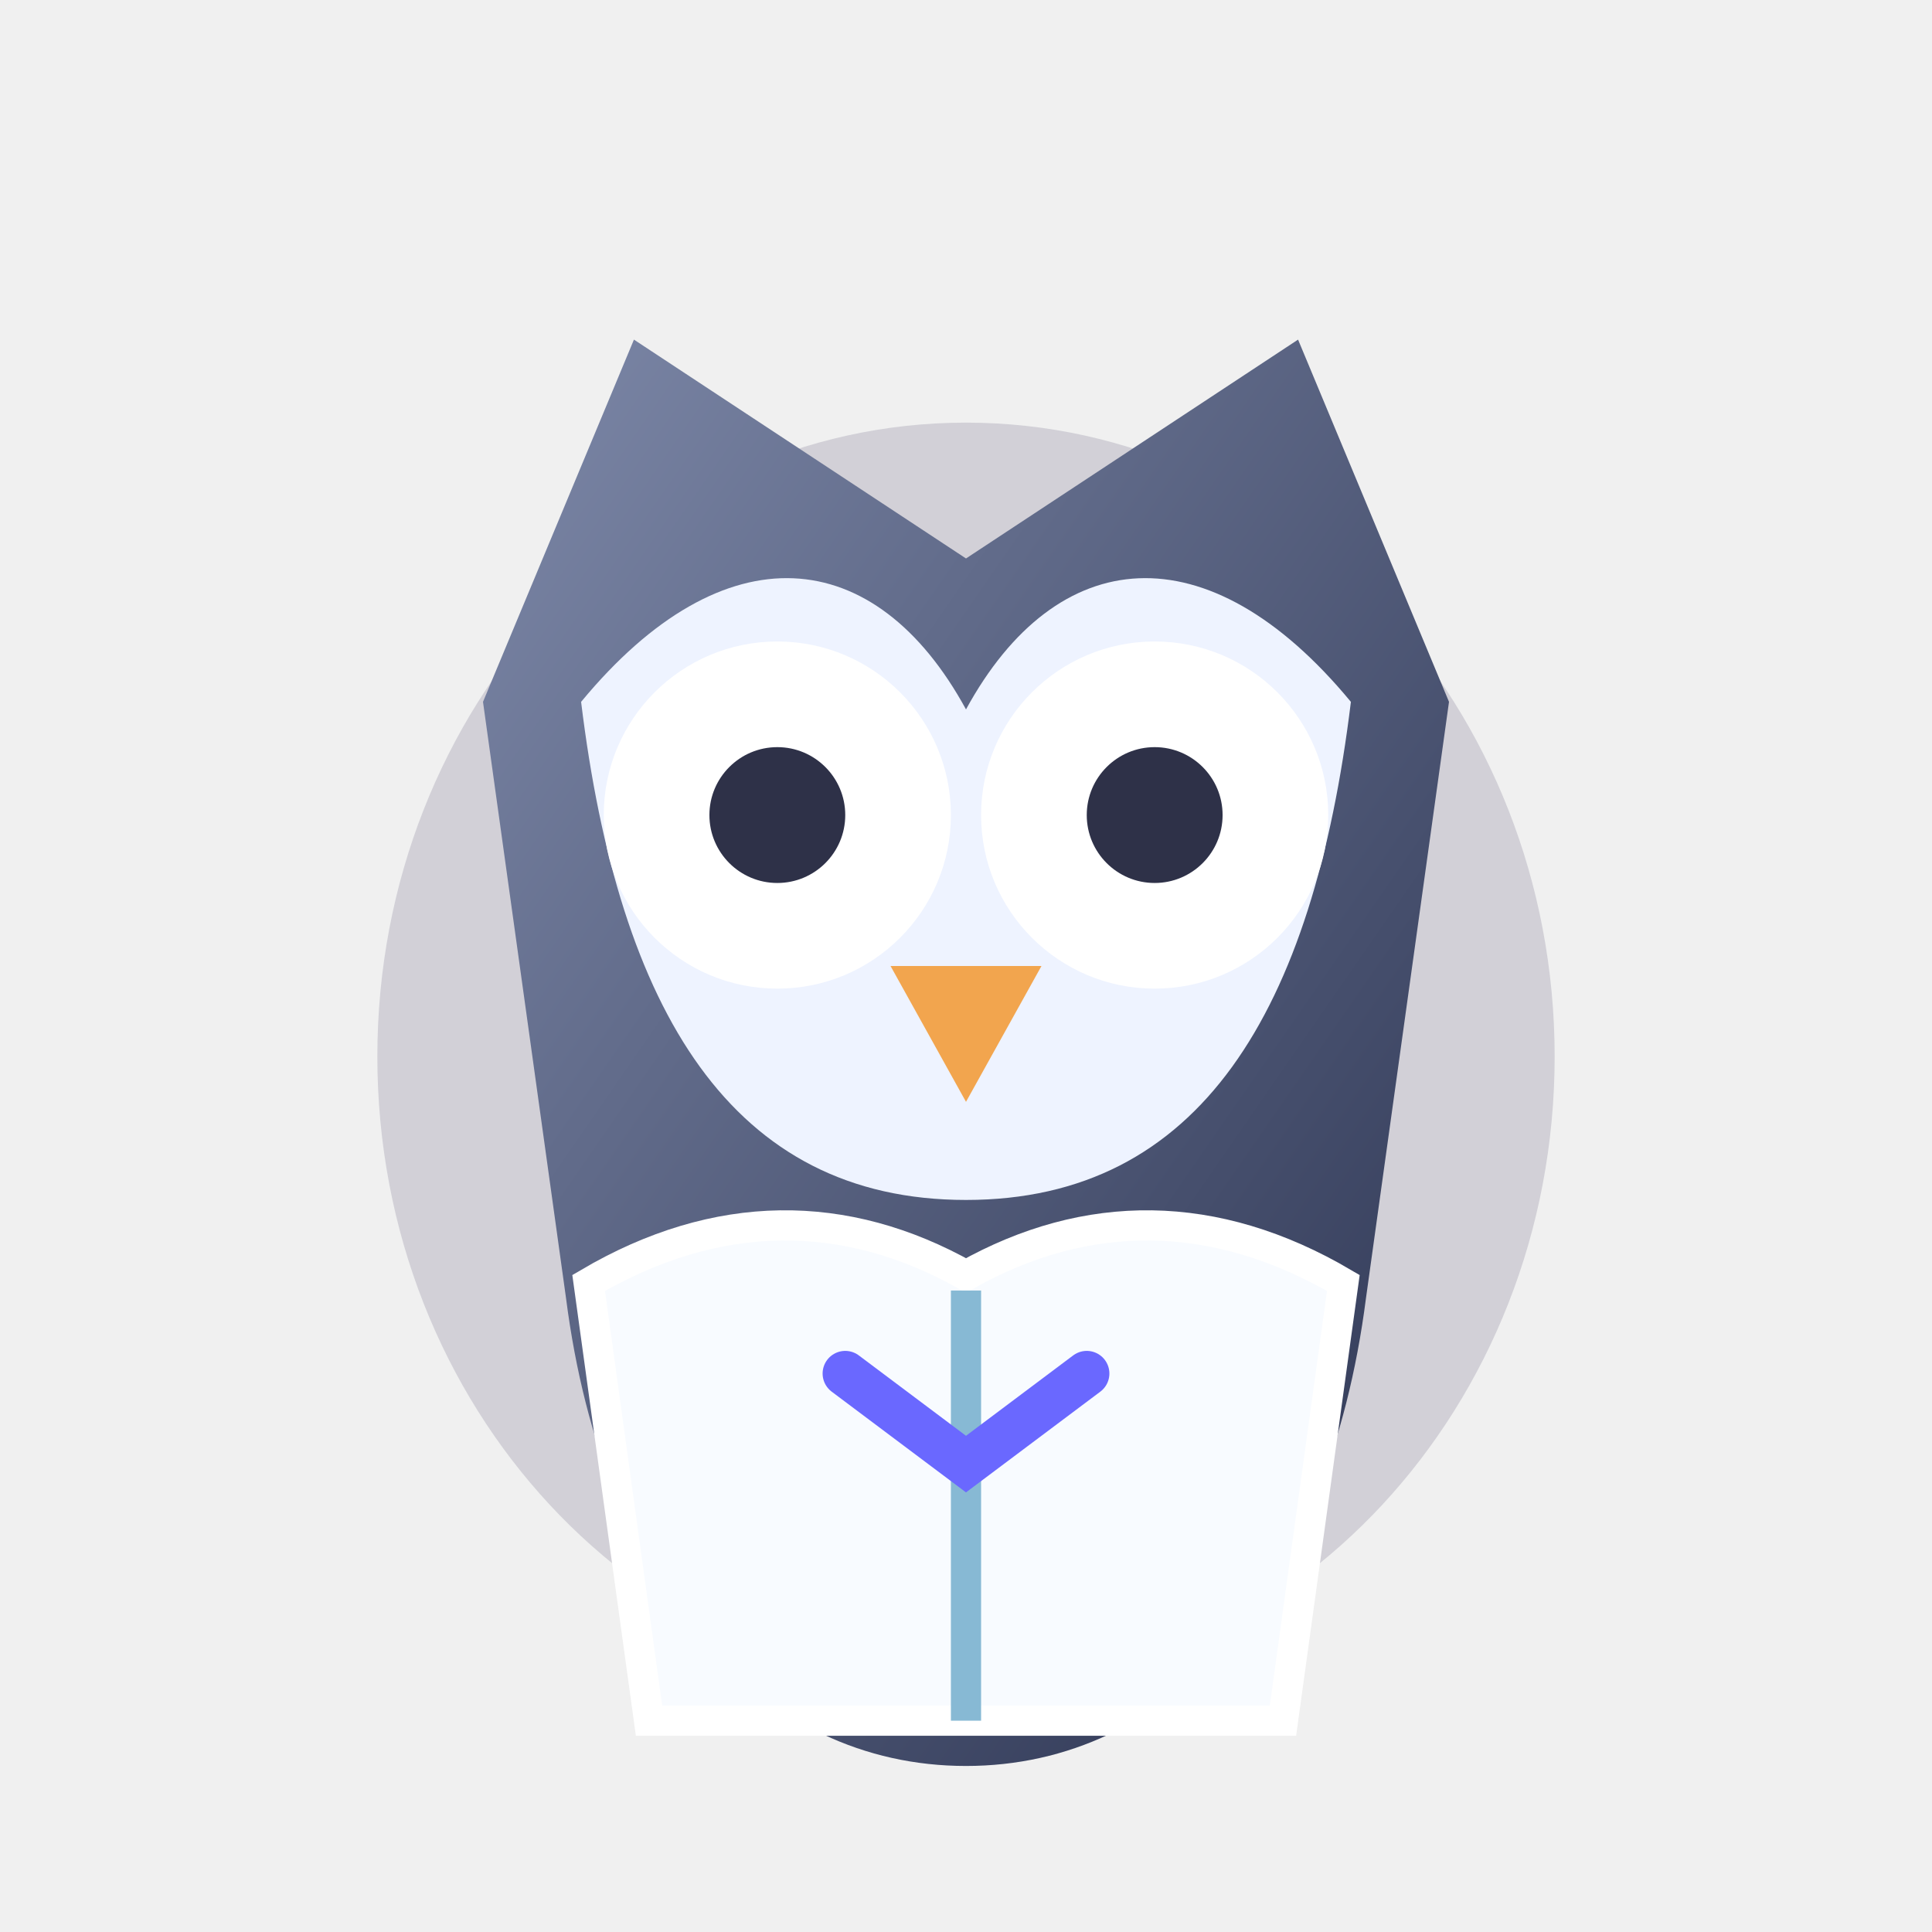
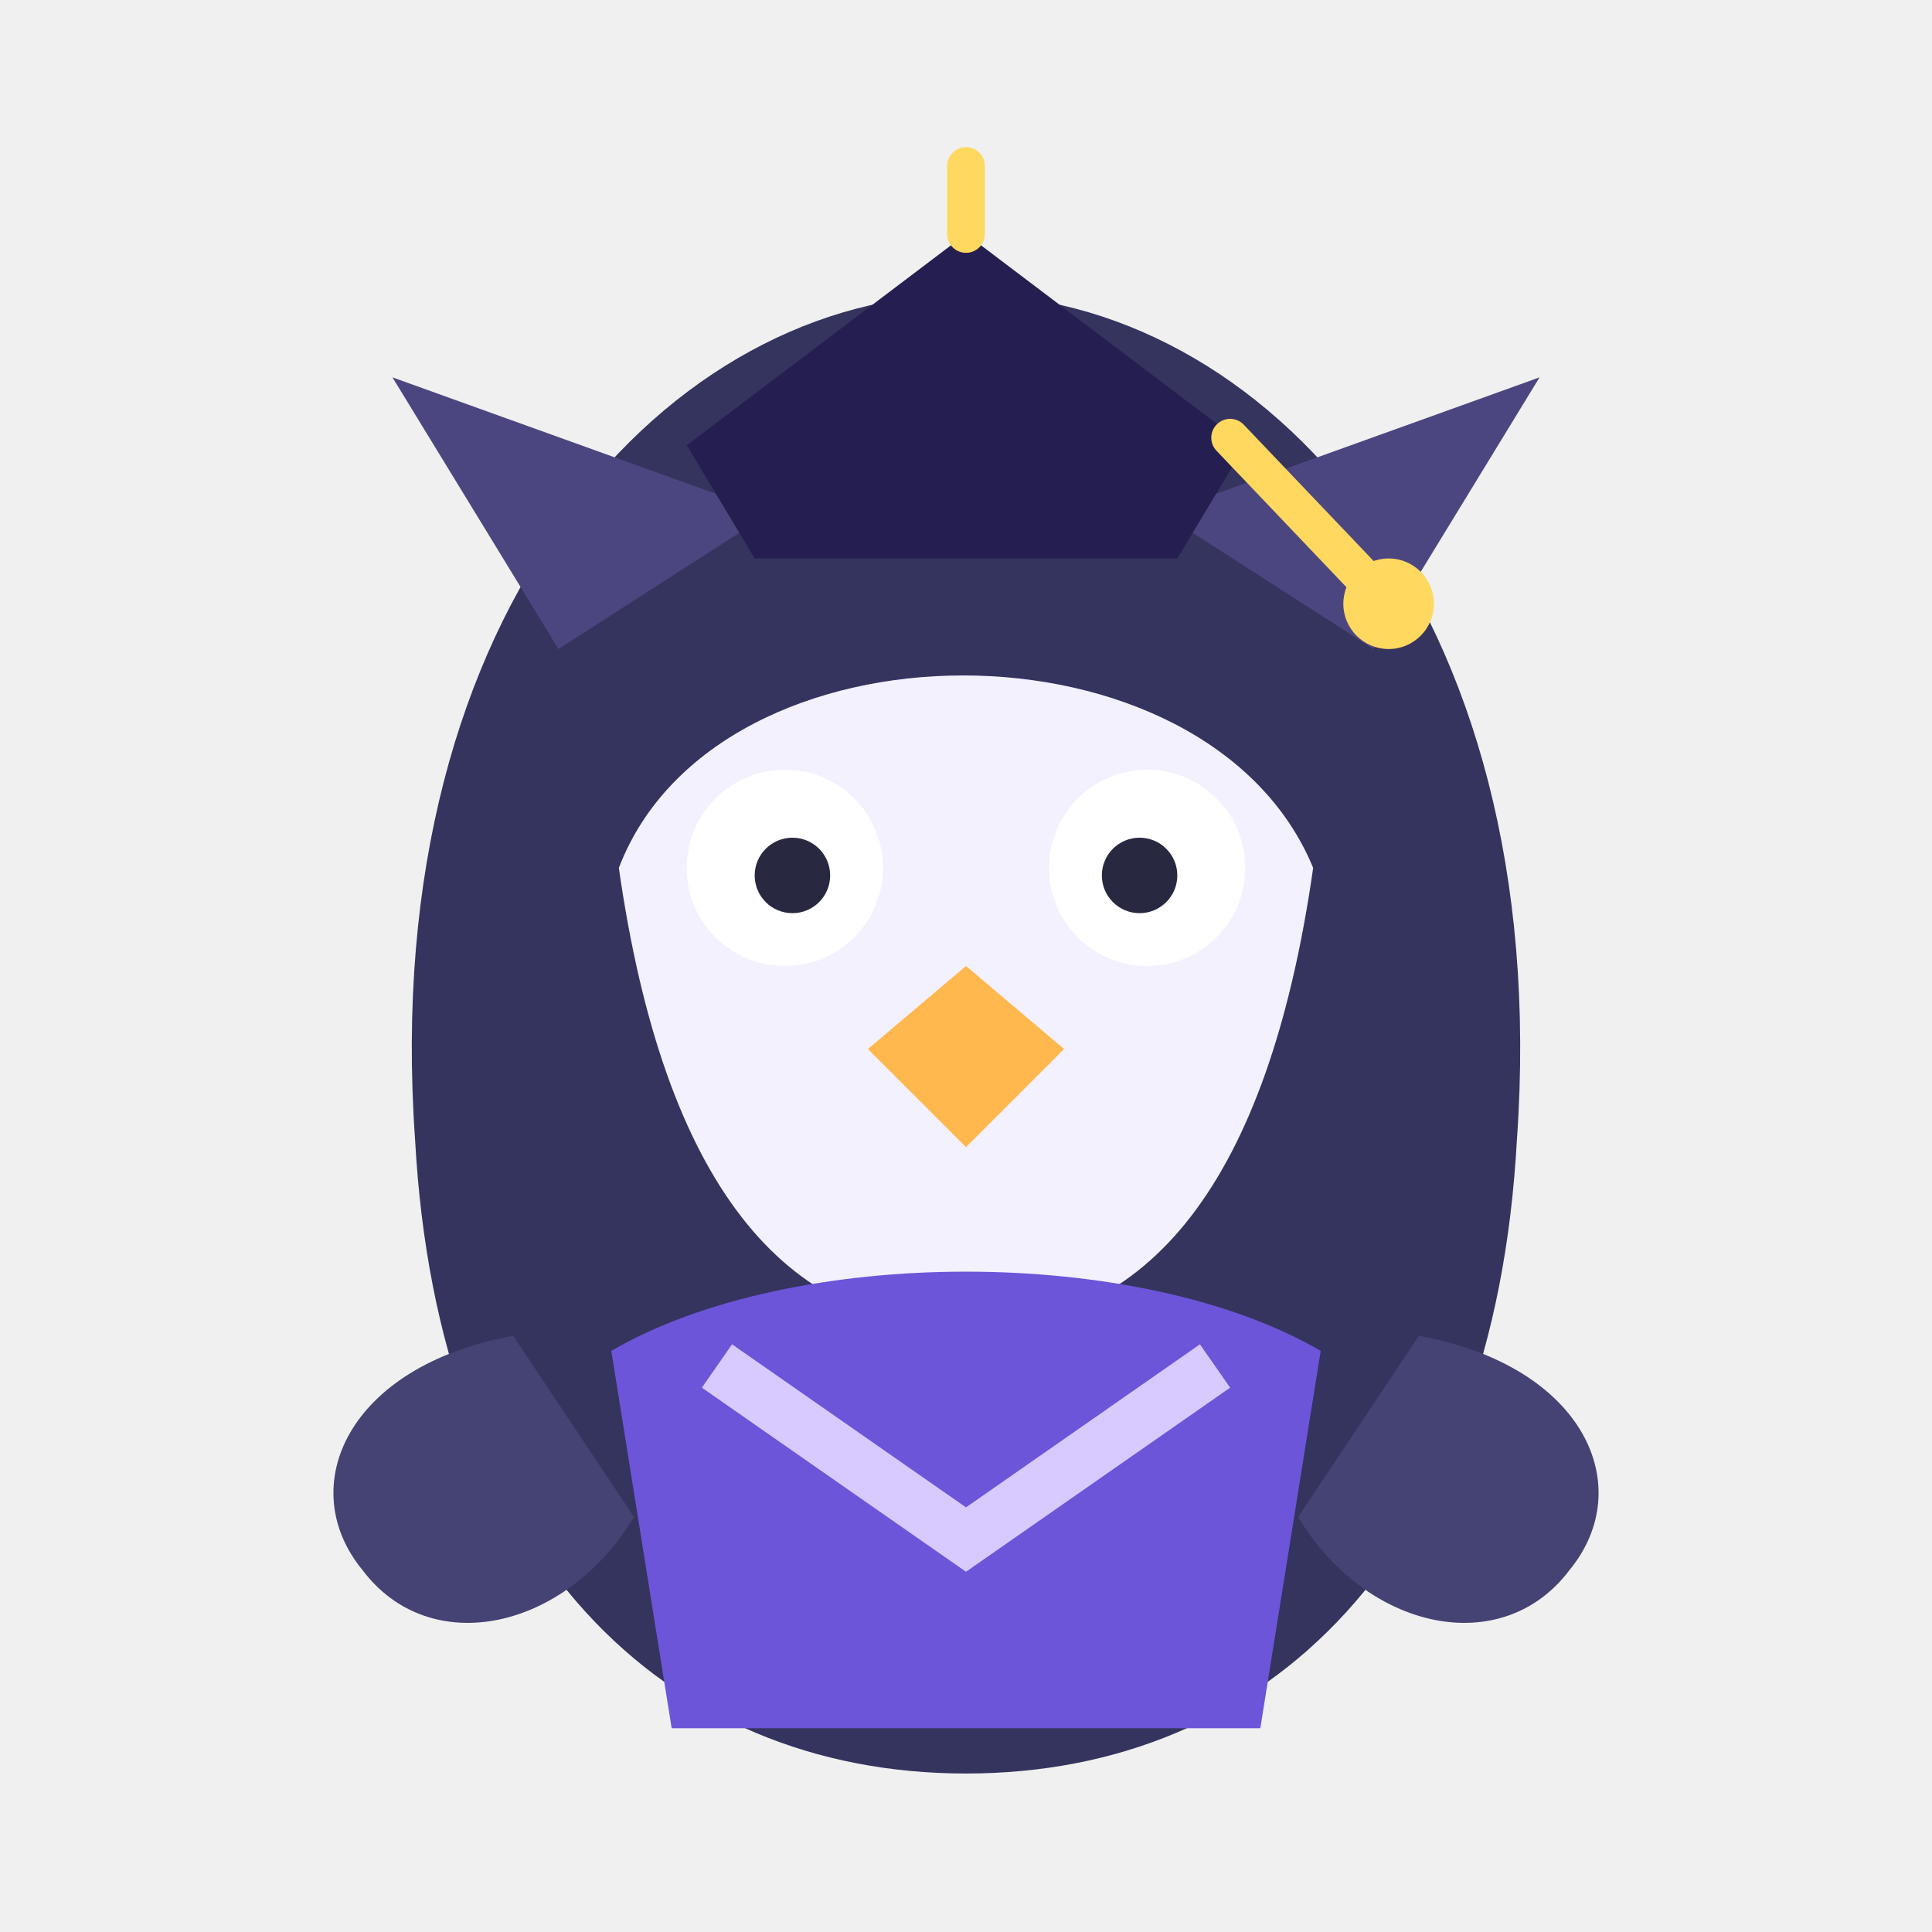
- <svg xmlns="http://www.w3.org/2000/svg" viewBox="0 0 256 256" role="img" aria-label="raven">
-   <defs>
-     <linearGradient id="fur" x1="0" y1="0" x2="1" y2="1">
-       <stop stop-color="#7d88a8" />
-       <stop offset="1" stop-color="#2a324f" />
-     </linearGradient>
-   </defs>
-   <ellipse cx="128" cy="140" rx="78" ry="84" fill="#302953" opacity=".16" />
-   <path d="M64 93 84 45l44 29 44-29 20 48-11 79c-5 39-26 62-53 62s-48-23-53-62z" fill="url(#fur)" />
-   <path d="M77 93c19-23 39-21 51 1 12-22 32-24 51-1-5 41-20 66-51 66S82 134 77 93z" fill="#eef3ff" />
-   <circle cx="103" cy="108" r="23" fill="#fff" />
-   <circle cx="153" cy="108" r="23" fill="#fff" />
-   <circle cx="103" cy="108" r="9" fill="#2e3148" />
-   <circle cx="153" cy="108" r="9" fill="#2e3148" />
-   <path d="M118 128h20l-10 18z" fill="#f2a54e" />
-   <path d="M78 170c17-10 34-10 50-1 16-9 33-9 50 1l-8 58H86z" fill="#f8fbff" stroke="#fff" stroke-width="4" />
-   <path d="M128 171v57" stroke="#87b9d4" stroke-width="4" />
-   <path d="m112 182 16 12 16-12" fill="none" stroke="#6a68ff" stroke-width="6" stroke-linecap="round" />
+ <svg xmlns="http://www.w3.org/2000/svg" viewBox="0 0 256 256">
+   <path d="M55 151c-5-71 34-112 73-112s78 41 73 112c-3 55-33 84-73 84s-70-29-73-84z" fill="#34345f" />
+   <path d="M74 86 52 50l50 18M182 86l22-36-50 18" fill="#4c4680" />
+   <path d="M82 115c13-34 78-34 92 0-6 42-22 61-46 61s-40-19-46-61z" fill="#f4f1ff" />
+   <circle cx="104" cy="115" r="13" fill="#fff" />
+   <circle cx="152" cy="115" r="13" fill="#fff" />
+   <circle cx="105" cy="116" r="5" fill="#292841" />
+   <circle cx="151" cy="116" r="5" fill="#292841" />
+   <path d="m115 139 13-11 13 11-13 13z" fill="#ffb84d" />
+   <path d="M81 179c24-14 70-14 94 0l-8 50H89z" fill="#6d55d9" />
+   <path d="M95 181 128 204l33-23" fill="none" stroke="#d8c9ff" stroke-width="7" />
+   <path d="M91 59 128 31l37 28-9 15H100z" fill="#241f50" />
+   <path d="M128 31v-9M163 58l20 21" stroke="#ffd85f" stroke-width="5" stroke-linecap="round" />
+   <circle cx="184" cy="80" r="6" fill="#ffd85f" />
+   <path d="M68 177c-22 4-29 20-20 31 9 12 27 8 36-7M188 177c22 4 29 20 20 31-9 12-27 8-36-7" fill="#454274" />
</svg>
